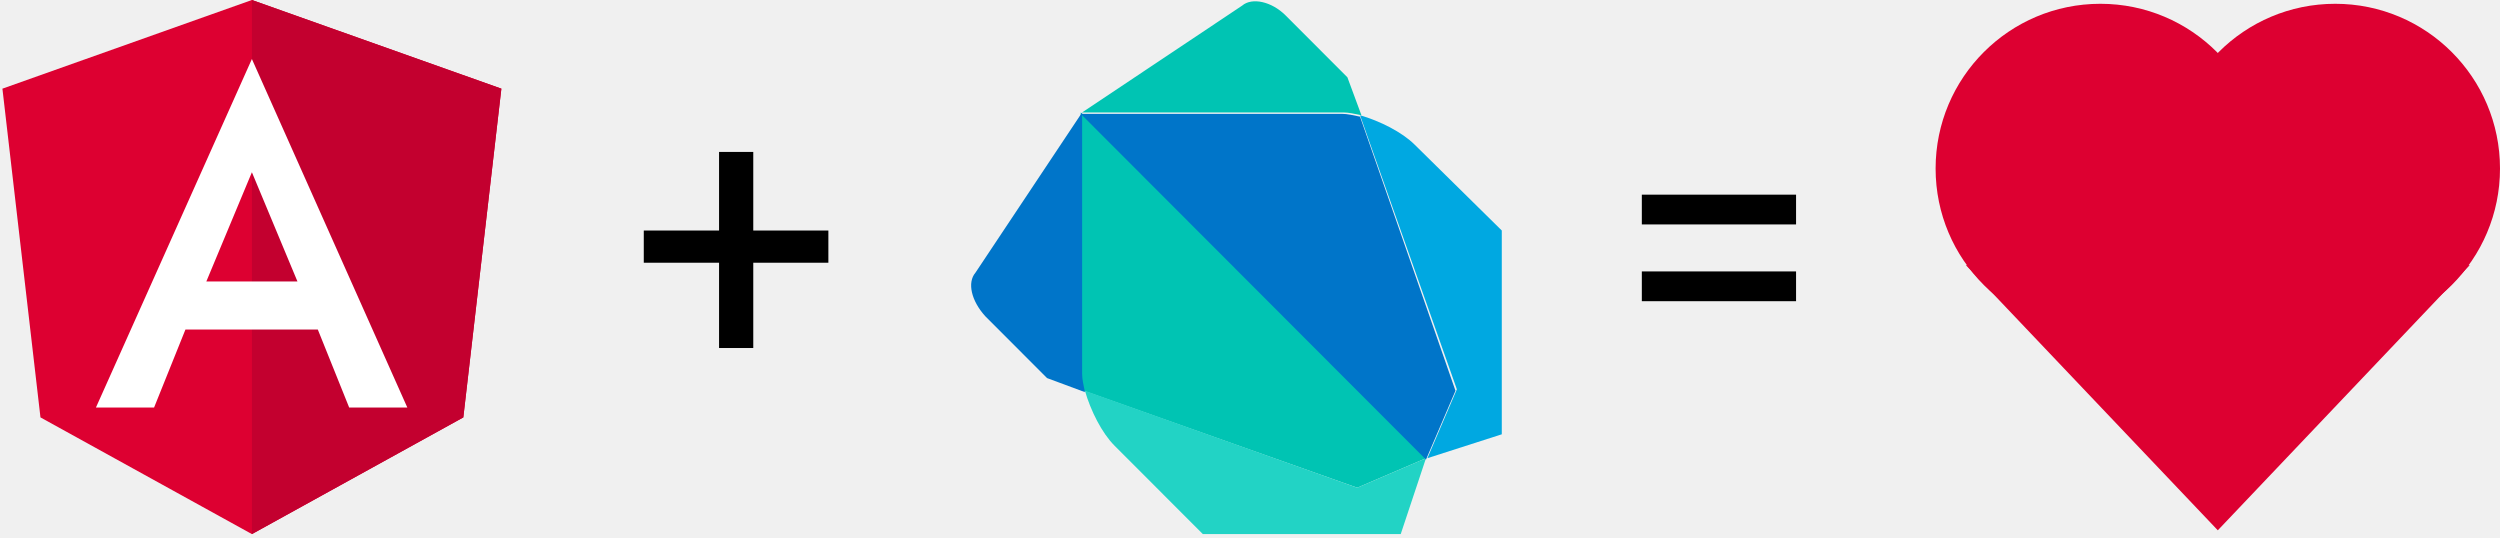
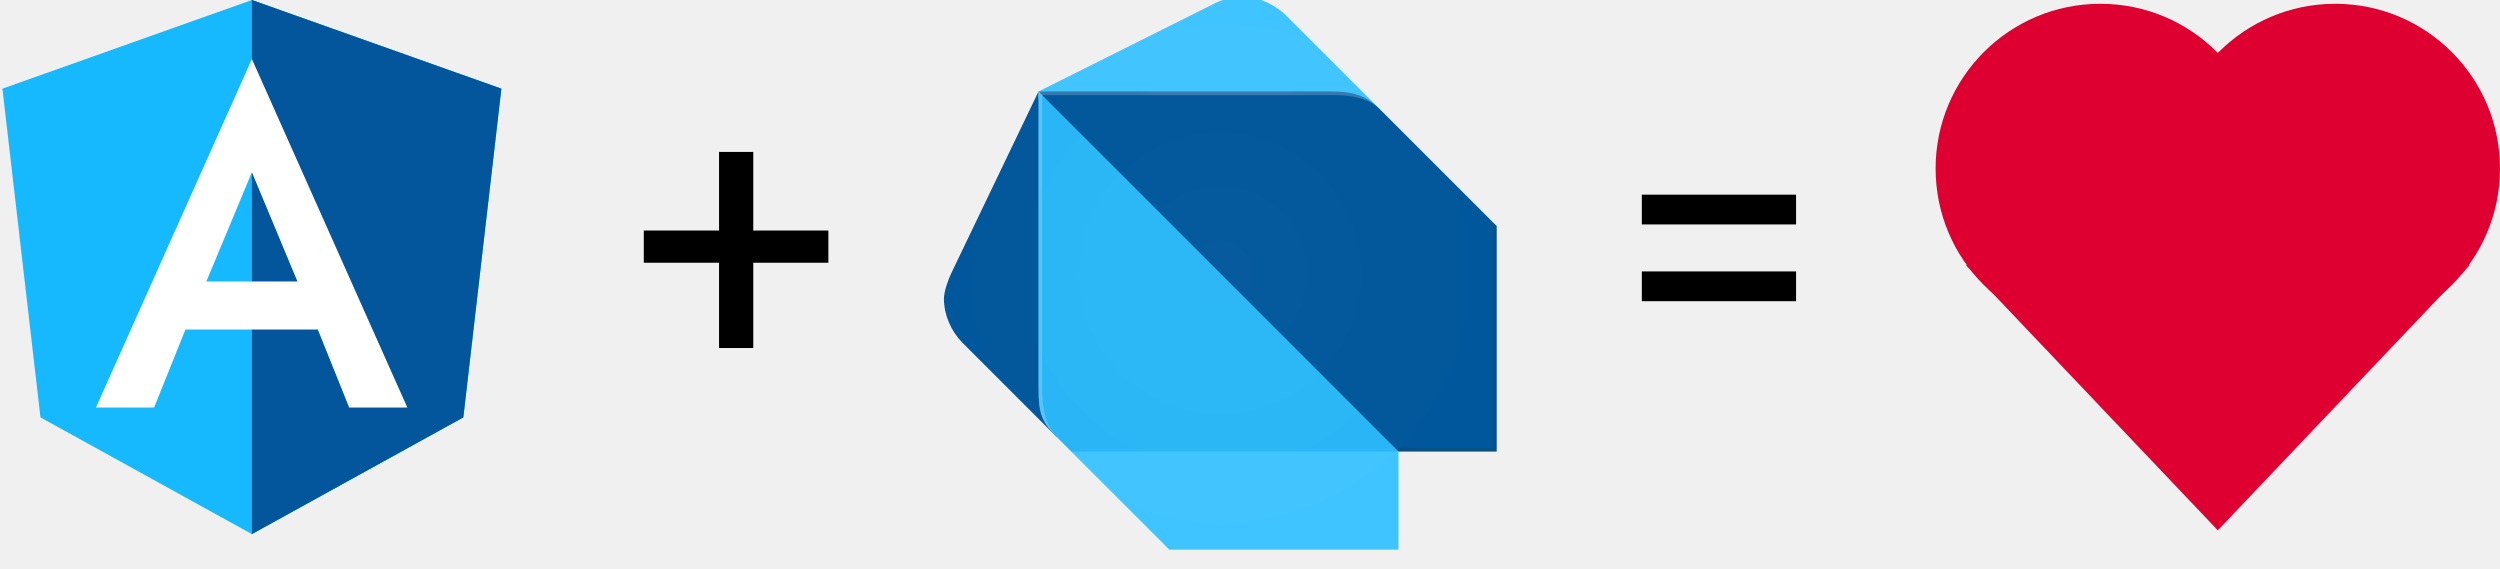
- <svg xmlns="http://www.w3.org/2000/svg" width="660px" height="142px" viewBox="0 0 660 142" version="1.1">
-   <defs />
-   <g id="Page-1" stroke="none" stroke-width="1" fill="none" fill-rule="evenodd">
+ <svg xmlns="http://www.w3.org/2000/svg" width="660" height="150" viewBox="0 0 660 150" version="1.1">
+   <g>
    <g id="angular">
-       <g id="Layer_1">
-         <g id="Group">
-           <polygon id="Shape" fill="#DD0031" points="66.5 0 66.5 0 66.5 0 0.637 23.406 10.682 110.192 66.5 141 66.5 141 66.5 141 122.318 110.192 132.363 23.406" />
-           <polygon id="Shape" fill="#C3002F" points="66.5 0 66.5 15.651 66.5 15.581 66.5 86.997 66.5 86.997 66.5 141 66.5 141 122.318 110.192 132.363 23.406" />
-           <path d="M66.5,15.581 L25.327,107.583 L25.327,107.583 L40.678,107.583 L40.678,107.583 L48.955,86.997 L83.903,86.997 L92.18,107.583 L92.18,107.583 L107.532,107.583 L107.532,107.583 L66.5,15.581 L66.5,15.581 L66.5,15.581 L66.5,15.581 L66.5,15.581 L66.5,15.581 Z M78.527,74.307 L54.473,74.307 L66.5,45.472 L78.527,74.307 L78.527,74.307 Z" id="Shape" fill="#FFFFFF" />
-         </g>
-       </g>
+       <polygon fill="#16B9FD" points="66.5 0 66.5 0 66.5 0 0.637 23.406 10.682 110.192 66.5 141 66.5 141 66.5 141 122.318 110.192 132.363 23.406" />
+       <polygon fill="#03569B" points="66.5 0 66.5 15.651 66.5 15.581 66.5 86.997 66.5 86.997 66.5 141 66.5 141 122.318 110.192 132.363 23.406" />
+       <path d="M66.5,15.581 L25.327,107.583 L25.327,107.583 L40.678,107.583 L40.678,107.583 L48.955,86.997 L83.903,86.997 L92.18,107.583 L92.18,107.583 L107.532,107.583 L107.532,107.583 L66.5,15.581 L66.5,15.581 L66.5,15.581 L66.5,15.581 L66.5,15.581 L66.5,15.581 Z M78.527,74.307 L54.473,74.307 L66.5,45.472 L78.527,74.307 L78.527,74.307 Z" id="Shape" fill="#FFFFFF" />
    </g>
-     <g id="logo-no-wordmark" transform="translate(256, 0)">
-       <g id="Layer_1">
-         <g id="Group">
-           <path d="M38.575,38.961 L29.312,29.684 L29.312,95.361 L29.312,98.329 C29.312,99.813 29.682,101.297 30.053,103.153 L102.306,128.755 L120.462,120.963 L120.462,120.963 L38.575,38.961 L38.575,38.961 Z" id="Shape" fill="#00C4B3" />
-           <path d="M120.462,120.963 L102.306,128.755 L30.423,103.153 C31.905,108.347 34.87,114.284 38.204,117.624 L61.548,141 L113.793,141 L120.462,120.963 L120.462,120.963 L120.462,120.963 Z" id="Shape" fill="#22D3C5" />
-           <path d="M29.682,29.684 L1.522,71.984 C-0.701,74.582 0.41,79.405 4.115,83.487 L20.419,99.813 L30.423,103.524 C30.053,101.668 29.682,100.184 29.682,98.7 L29.682,95.732 L29.682,29.684 L29.682,29.684 L29.682,29.684 Z" id="Shape" fill="#0075C9" />
-           <path d="M103.047,30.797 C101.195,30.426 99.713,30.055 98.231,30.055 L94.896,30.055 L29.312,30.055 L120.462,121.334 L120.462,121.334 L128.244,103.153 L103.047,30.797 L103.047,30.797 Z" id="Shape" fill="#0075C9" />
-           <path d="M117.498,38.218 C114.163,34.879 108.235,31.911 103.047,30.426 L128.614,102.782 L120.833,120.963 L120.833,120.963 L140.471,114.655 L140.471,60.853 L117.498,38.218 L117.498,38.218 Z" id="Shape" fill="#00A8E1" />
-           <path d="M99.713,20.408 L83.409,4.082 C79.704,0.371 74.516,-0.742 71.923,1.484 L29.682,29.684 L95.266,29.684 L98.601,29.684 C100.083,29.684 101.565,30.055 103.418,30.426 L99.713,20.408 L99.713,20.408 Z" id="Shape" fill="#00C4B3" />
-         </g>
+     <g id="dart-icon-192" transform="translate(230, -20)">
+       <g transform="scale(0.96)">
+         <path fill="#01579B" d="M51,141l-26-26c-3.08-3.17-5-7.63-5-12c0-2.02,1.14-5.18,2-7l24-50L51,141z" />
+         <path fill="#40C4FF" d="M140,51l-26-26c-2.27-2.28-7-5-11-5c-3.44,0-6.81,0.69-9,2L46,46L140,51z" />
+         <polygon fill="#40C4FF" points="82,172 145,172 145,145 98,130 55,145  " />
+         <path fill="#29B6F6" d="M46,127c0,8.02,1.01,9.99,5,14l4,4h90l-44-50L46,46V127z" />
+         <path fill="#01579B" d="M126,46H46l99,99h27V83l-32-32C135.51,46.49,131.51,46,126,46z" />
+         <path opacity="0.2" fill="#FFFFFF" d="M52,142c-4-4.02-5-7.97-5-15V47l-1-1v81C46,134.03,46,135.98,52,142l3,3l0,0L52,142z" />
+         <polygon opacity="0.2" fill="#263238" points="171,82 171,144 144,144 145,145 172,145 172,83  " />
+         <path opacity="0.2" fill="#FFFFFF" d="M140,51c-4.96-4.96-9.02-5-15-5H46l1,1h78C127.99,47,135.52,46.5,140,51L140,51z" />
+         <radialGradient id="SVGID_1_" cx="96" cy="96" r="76" gradientUnits="userSpaceOnUse">
+           <stop offset="0" style="stop-color:#FFFFFF;stop-opacity:0.1" />
+           <stop offset="1" style="stop-color:#FFFFFF;stop-opacity:0" />
+         </radialGradient>
+         <path opacity="0.2" fill="url(#SVGID_1_)" d="M171,82l-31-31l-26-26c-2.27-2.28-7-5-11-5c-3.44,0-6.81,0.69-9,2L46,46L22,96               c-0.86,1.82-2,4.98-2,7c0,4.37,1.92,8.83,5,12l23.96,23.79c0.57,0.7,1.25,1.42,2.04,2.21l1,1l3,3l26,26l1,1h62h1v-27h27v-0.07V83               L171,82z" />
      </g>
    </g>
    <g id="Group-2" transform="translate(511, 1)" fill="#DD0031">
      <circle id="Oval-1" cx="43.5" cy="43.5" r="43.5" />
      <polygon id="Triangle-1" points="8 69 141 69 74.5 139" />
      <circle id="Oval-1-Copy" cx="105.5" cy="43.5" r="43.5" />
    </g>
    <text id="+" font-family="Roboto-Medium, Roboto" font-size="100" font-weight="400" fill="#000000">
      <tspan x="166.144" y="99">+</tspan>
    </text>
    <text id="=" font-family="Roboto-Medium, Roboto" font-size="100" font-weight="400" fill="#000000">
      <tspan x="426.021" y="99">=</tspan>
    </text>
  </g>
</svg>
